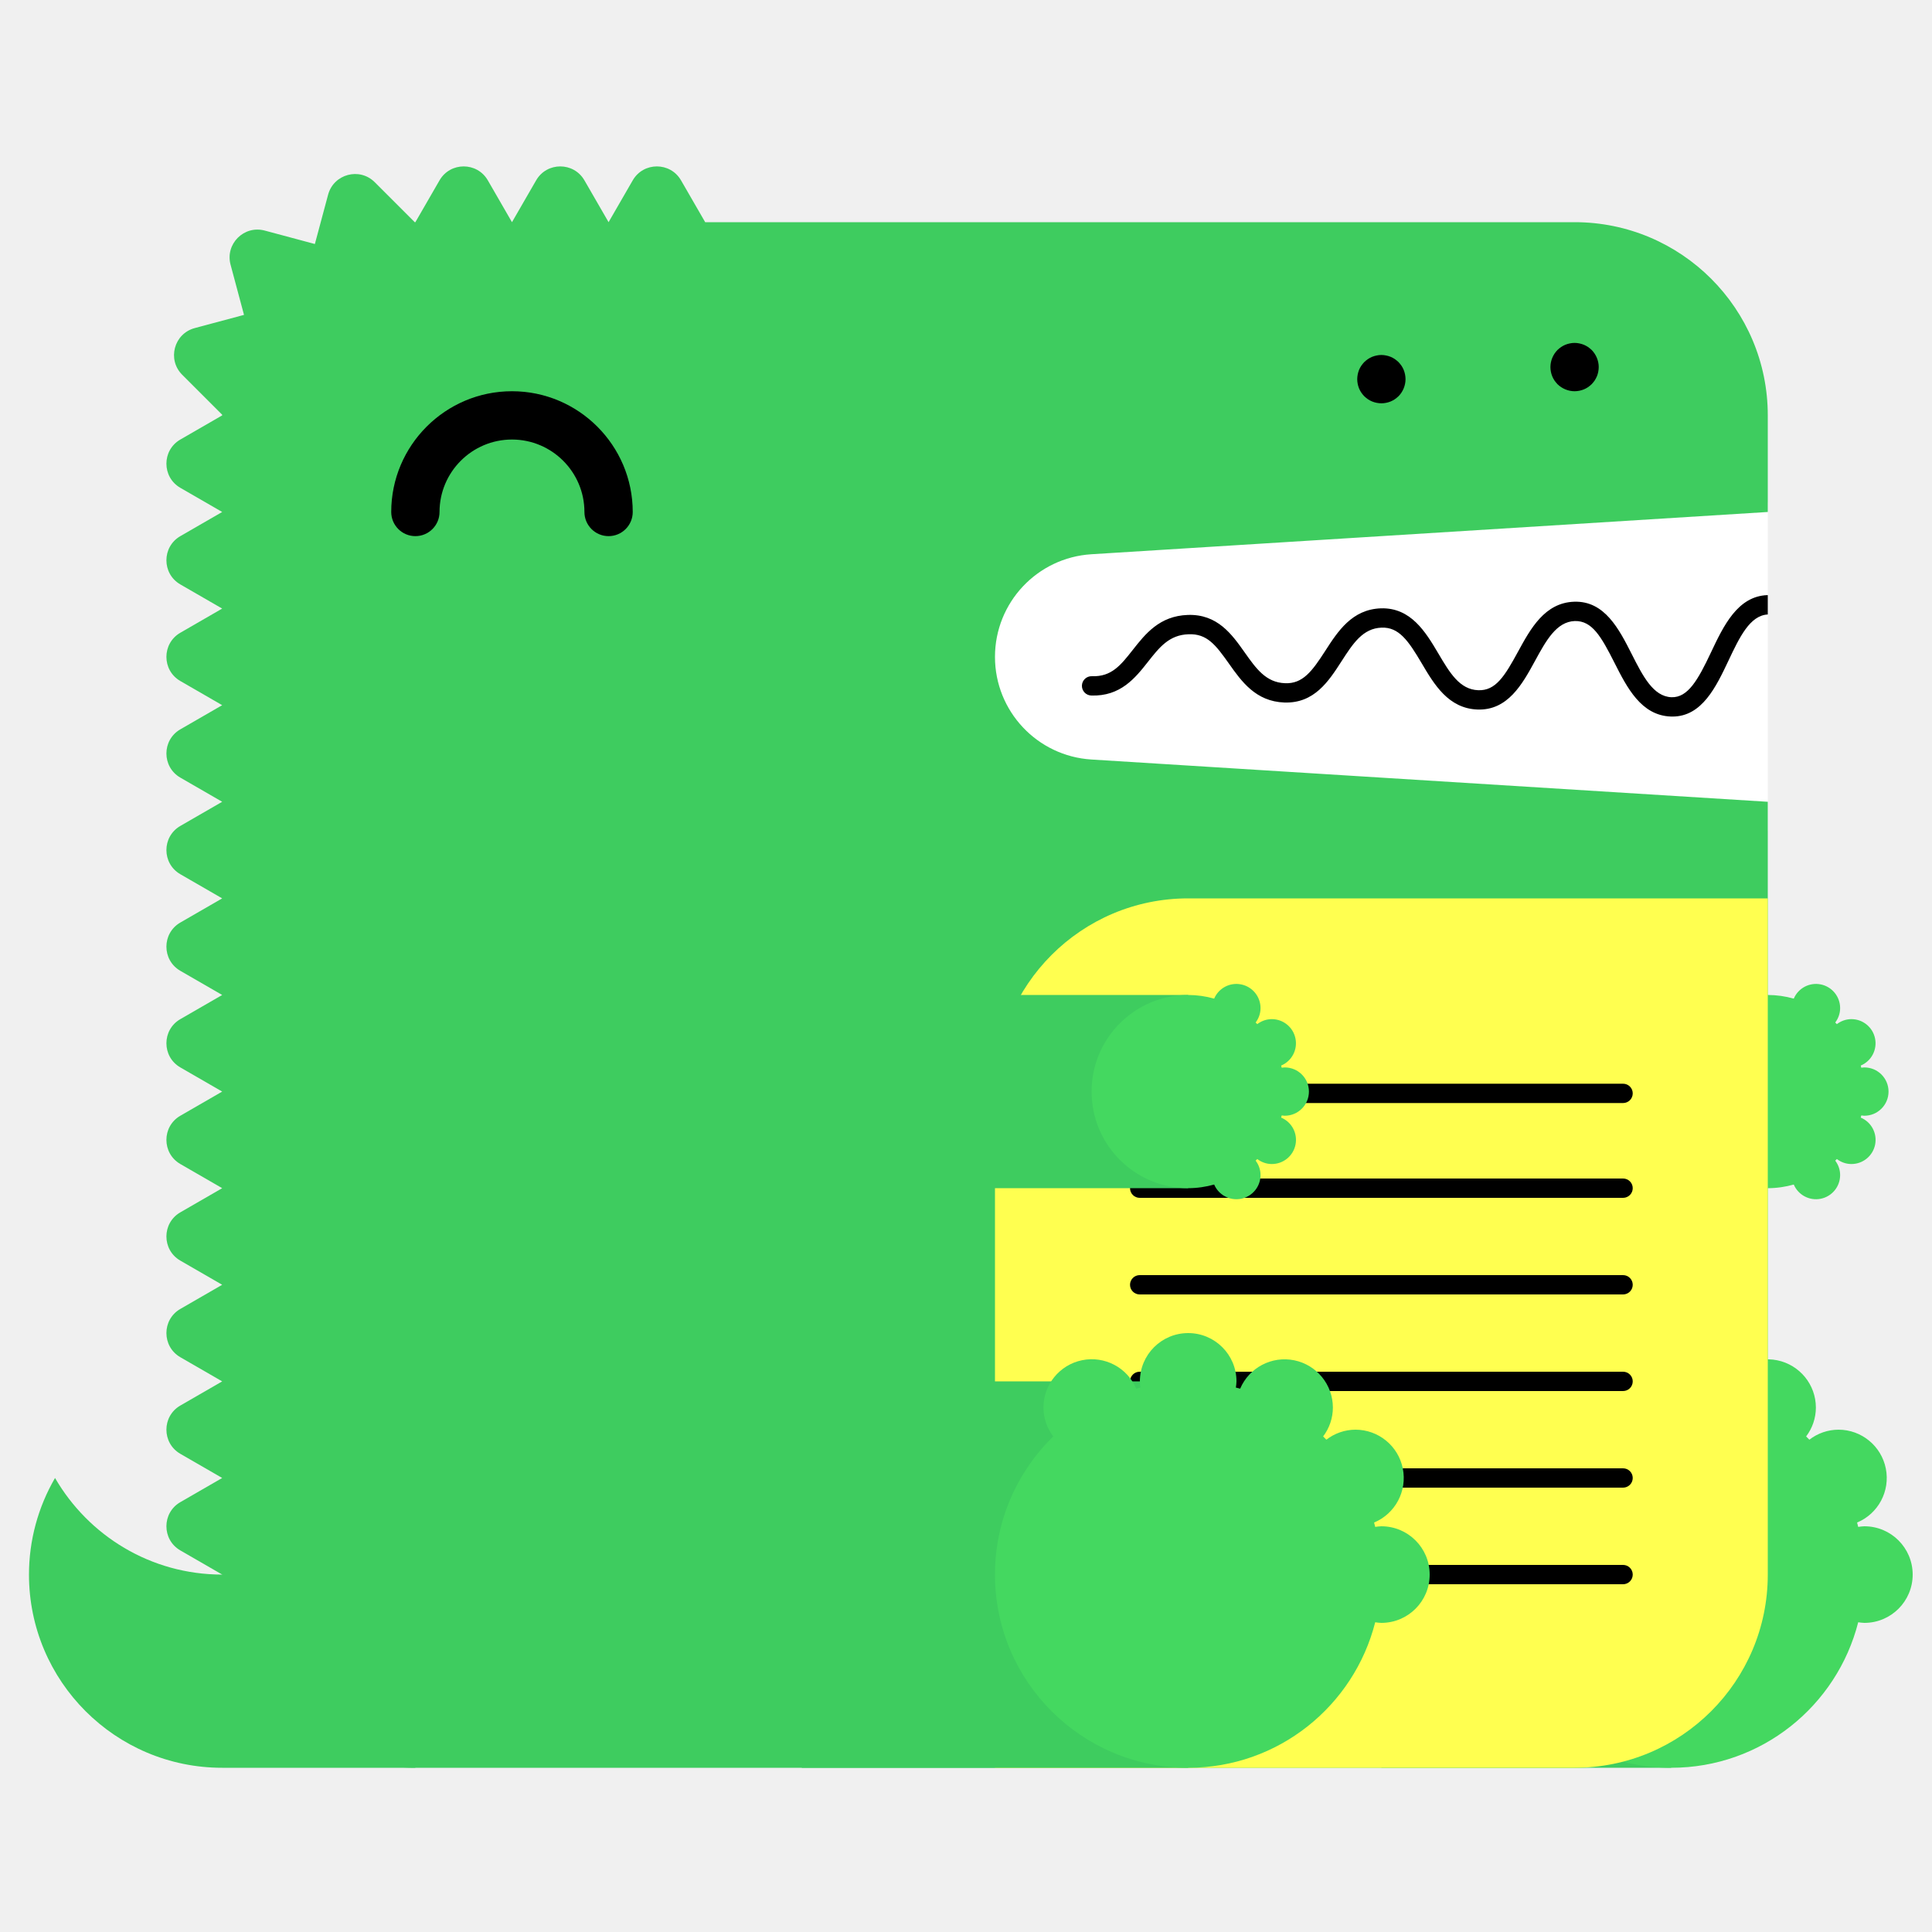
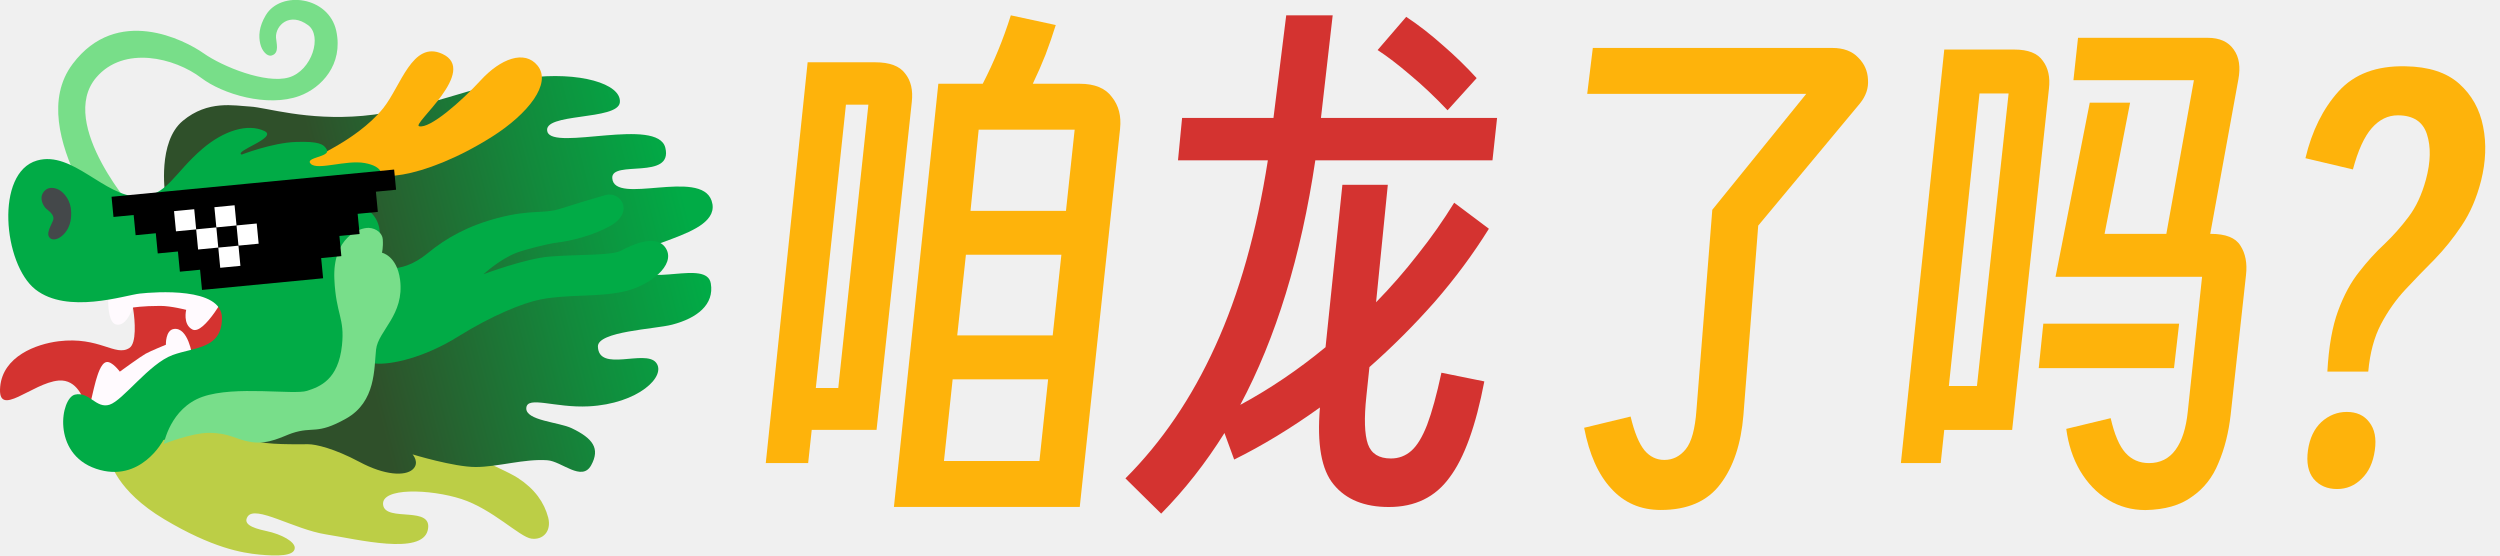
- <svg xmlns="http://www.w3.org/2000/svg" width="200" height="200" viewBox="0 0 200 200">
-   <g fill="none" fill-rule="evenodd">
-     <path fill="#FFF" d="M99 52h84v34H99z" />
-     <path d="M23 163c-7.398 0-13.843-4.027-17.303-10A19.886 19.886 0 0 0 3 163c0 11.046 8.954 20 20 20h20v-20H23z" fill="#3ECC5F" />
-     <path d="M112.98 57.376L183 53V43c0-11.046-8.954-20-20-20H73l-2.5-4.33c-1.112-1.925-3.889-1.925-5 0L63 23l-2.5-4.33c-1.111-1.925-3.889-1.925-5 0L53 23l-2.5-4.33c-1.111-1.925-3.889-1.925-5 0L43 23c-.022 0-.042.003-.065.003l-4.142-4.141c-1.57-1.571-4.252-.853-4.828 1.294l-1.369 5.104-5.192-1.392c-2.148-.575-4.111 1.389-3.535 3.536l1.39 5.193-5.102 1.367c-2.148.576-2.867 3.259-1.296 4.83l4.142 4.142c0 .021-.003.042-.003.064l-4.33 2.5c-1.925 1.111-1.925 3.889 0 5L23 53l-4.33 2.5c-1.925 1.111-1.925 3.889 0 5L23 63l-4.33 2.5c-1.925 1.111-1.925 3.889 0 5L23 73l-4.33 2.5c-1.925 1.111-1.925 3.889 0 5L23 83l-4.33 2.5c-1.925 1.111-1.925 3.889 0 5L23 93l-4.33 2.5c-1.925 1.111-1.925 3.889 0 5L23 103l-4.33 2.5c-1.925 1.111-1.925 3.889 0 5L23 113l-4.33 2.5c-1.925 1.111-1.925 3.889 0 5L23 123l-4.33 2.5c-1.925 1.111-1.925 3.889 0 5L23 133l-4.33 2.5c-1.925 1.111-1.925 3.889 0 5L23 143l-4.33 2.5c-1.925 1.111-1.925 3.889 0 5L23 153l-4.33 2.5c-1.925 1.111-1.925 3.889 0 5L23 163c0 11.046 8.954 20 20 20h120c11.046 0 20-8.954 20-20V83l-70.02-4.376A10.645 10.645 0 0 1 103 68c0-5.621 4.37-10.273 9.98-10.624" fill="#3ECC5F" />
-     <path fill="#3ECC5F" d="M143 183h30v-40h-30z" />
-     <path d="M193 158c-.219 0-.428.037-.639.064-.038-.15-.074-.301-.116-.451A5 5 0 0 0 190.32 148a4.96 4.96 0 0 0-3.016 1.036 26.531 26.531 0 0 0-.335-.336 4.955 4.955 0 0 0 1.011-2.987 5 5 0 0 0-9.599-1.959c-.148-.042-.297-.077-.445-.115.027-.211.064-.42.064-.639a5 5 0 0 0-5-5 5 5 0 0 0-5 5c0 .219.037.428.064.639-.148.038-.297.073-.445.115a4.998 4.998 0 0 0-9.599 1.959c0 1.125.384 2.151 1.011 2.987-3.717 3.632-6.031 8.693-6.031 14.3 0 11.046 8.954 20 20 20 9.339 0 17.16-6.41 19.361-15.064.211.027.42.064.639.064a5 5 0 0 0 5-5 5 5 0 0 0-5-5" fill="#44D860" />
-     <path fill="#3ECC5F" d="M153 123h30v-20h-30z" />
-     <path d="M193 115.5a2.5 2.5 0 1 0 0-5c-.109 0-.214.019-.319.032-.02-.075-.037-.15-.058-.225a2.501 2.501 0 0 0-.963-4.807c-.569 0-1.088.197-1.508.518a6.653 6.653 0 0 0-.168-.168c.314-.417.506-.931.506-1.494a2.5 2.5 0 0 0-4.8-.979A9.987 9.987 0 0 0 183 103c-5.522 0-10 4.478-10 10s4.478 10 10 10c.934 0 1.833-.138 2.69-.377a2.5 2.5 0 0 0 4.8-.979c0-.563-.192-1.077-.506-1.494.057-.055.113-.111.168-.168.42.321.939.518 1.508.518a2.5 2.5 0 0 0 .963-4.807c.021-.074.038-.15.058-.225.105.013.21.032.319.032" fill="#44D860" />
-     <path d="M63 55.5a2.5 2.5 0 0 1-2.5-2.5c0-4.136-3.364-7.5-7.5-7.5s-7.5 3.364-7.5 7.5a2.5 2.5 0 1 1-5 0c0-6.893 5.607-12.5 12.5-12.5S65.5 46.107 65.5 53a2.5 2.5 0 0 1-2.5 2.5" fill="#000" />
-     <path d="M103 183h60c11.046 0 20-8.954 20-20V93h-60c-11.046 0-20 8.954-20 20v70z" fill="#FFFF50" />
-     <path d="M168.02 124h-50.04a1 1 0 1 1 0-2h50.04a1 1 0 1 1 0 2m0 20h-50.04a1 1 0 1 1 0-2h50.04a1 1 0 1 1 0 2m0 20h-50.04a1 1 0 1 1 0-2h50.04a1 1 0 1 1 0 2m0-49.814h-50.04a1 1 0 1 1 0-2h50.04a1 1 0 1 1 0 2m0 19.814h-50.04a1 1 0 1 1 0-2h50.04a1 1 0 1 1 0 2m0 20h-50.04a1 1 0 1 1 0-2h50.04a1 1 0 1 1 0 2M183 61.611c-.012 0-.022-.006-.034-.005-3.09.105-4.552 3.196-5.842 5.923-1.346 2.85-2.387 4.703-4.093 4.647-1.889-.068-2.969-2.202-4.113-4.46-1.314-2.594-2.814-5.536-5.963-5.426-3.046.104-4.513 2.794-5.807 5.167-1.377 2.528-2.314 4.065-4.121 3.994-1.927-.07-2.951-1.805-4.136-3.813-1.321-2.236-2.848-4.75-5.936-4.664-2.994.103-4.465 2.385-5.763 4.4-1.373 2.13-2.335 3.428-4.165 3.351-1.973-.07-2.992-1.51-4.171-3.177-1.324-1.873-2.816-3.993-5.895-3.89-2.928.1-4.399 1.97-5.696 3.618-1.232 1.564-2.194 2.802-4.229 2.724a1 1 0 0 0-.072 2c3.017.101 4.545-1.8 5.872-3.487 1.177-1.496 2.193-2.787 4.193-2.855 1.926-.082 2.829 1.115 4.195 3.045 1.297 1.834 2.769 3.914 5.731 4.021 3.103.104 4.596-2.215 5.918-4.267 1.182-1.834 2.202-3.417 4.15-3.484 1.793-.067 2.769 1.35 4.145 3.681 1.297 2.197 2.766 4.686 5.787 4.796 3.125.108 4.634-2.62 5.949-5.035 1.139-2.088 2.214-4.06 4.119-4.126 1.793-.042 2.728 1.595 4.111 4.33 1.292 2.553 2.757 5.445 5.825 5.556l.169.003c3.064 0 4.518-3.075 5.805-5.794 1.139-2.41 2.217-4.68 4.067-4.773v-2z" fill="#000" />
-     <path fill="#3ECC5F" d="M83 183h40v-40H83z" />
-     <path d="M143 158c-.219 0-.428.037-.639.064-.038-.15-.074-.301-.116-.451A5 5 0 0 0 140.32 148a4.96 4.96 0 0 0-3.016 1.036 26.531 26.531 0 0 0-.335-.336 4.955 4.955 0 0 0 1.011-2.987 5 5 0 0 0-9.599-1.959c-.148-.042-.297-.077-.445-.115.027-.211.064-.42.064-.639a5 5 0 0 0-5-5 5 5 0 0 0-5 5c0 .219.037.428.064.639-.148.038-.297.073-.445.115a4.998 4.998 0 0 0-9.599 1.959c0 1.125.384 2.151 1.011 2.987-3.717 3.632-6.031 8.693-6.031 14.3 0 11.046 8.954 20 20 20 9.339 0 17.16-6.41 19.361-15.064.211.027.42.064.639.064a5 5 0 0 0 5-5 5 5 0 0 0-5-5" fill="#44D860" />
-     <path fill="#3ECC5F" d="M83 123h40v-20H83z" />
-     <path d="M133 115.5a2.5 2.5 0 1 0 0-5c-.109 0-.214.019-.319.032-.02-.075-.037-.15-.058-.225a2.501 2.501 0 0 0-.963-4.807c-.569 0-1.088.197-1.508.518a6.653 6.653 0 0 0-.168-.168c.314-.417.506-.931.506-1.494a2.5 2.5 0 0 0-4.8-.979A9.987 9.987 0 0 0 123 103c-5.522 0-10 4.478-10 10s4.478 10 10 10c.934 0 1.833-.138 2.69-.377a2.5 2.5 0 0 0 4.8-.979c0-.563-.192-1.077-.506-1.494.057-.055.113-.111.168-.168.42.321.939.518 1.508.518a2.5 2.5 0 0 0 .963-4.807c.021-.074.038-.15.058-.225.105.013.21.032.319.032" fill="#44D860" />
-     <path d="M143 41.75c-.16 0-.33-.02-.49-.05a2.52 2.52 0 0 1-.47-.14c-.15-.06-.29-.14-.431-.23-.13-.09-.259-.2-.38-.31-.109-.12-.219-.24-.309-.38s-.17-.28-.231-.43a2.619 2.619 0 0 1-.189-.96c0-.16.02-.33.05-.49.03-.16.08-.31.139-.47.061-.15.141-.29.231-.43.09-.13.2-.26.309-.38.121-.11.25-.22.38-.31.141-.09.281-.17.431-.23.149-.06.31-.11.47-.14.32-.07.65-.07.98 0 .159.03.32.08.47.14.149.06.29.14.43.23.13.09.259.2.38.31.11.12.22.25.31.38.09.14.17.28.23.43.06.16.11.31.14.47.029.16.05.33.05.49 0 .66-.271 1.31-.73 1.77-.121.11-.25.22-.38.31-.14.09-.281.17-.43.23a2.565 2.565 0 0 1-.96.19m20-1.25c-.66 0-1.3-.27-1.771-.73a3.802 3.802 0 0 1-.309-.38c-.09-.14-.17-.28-.231-.43a2.619 2.619 0 0 1-.189-.96c0-.66.27-1.3.729-1.77.121-.11.25-.22.38-.31.141-.09.281-.17.431-.23.149-.06.31-.11.47-.14.32-.07.66-.07.98 0 .159.03.32.08.47.14.149.06.29.14.43.23.13.09.259.2.38.31.459.47.73 1.11.73 1.77 0 .16-.021.33-.05.49-.03.16-.08.32-.14.47-.07.15-.14.29-.23.43-.09.13-.2.26-.31.38-.121.11-.25.22-.38.31-.14.09-.281.17-.43.23a2.565 2.565 0 0 1-.96.19" fill="#000" />
+ <svg xmlns="http://www.w3.org/2000/svg" version="1.1" viewBox="0 0 144 32">
+   <defs>
+     <linearGradient id="a" x1="131.42" x2="63.091" y1="52.368" y2="69.637" gradientUnits="userSpaceOnUse">
+       <stop stop-color="#01AB46" offset=".171" />
+       <stop stop-color="#128A3C" offset=".499" />
+       <stop stop-color="#2F502A" offset="1" />
+     </linearGradient>
+   </defs>
+   <g transform="matrix(3.7795 0 0 3.7795 -30 -700)">
+     <g transform="matrix(.34461 0 0 .34461 6.9373 146.14)">
+       <g transform="matrix(.26458 0 0 .26458 1.6881 108.27)">
+         <path d="m16.74 29.97c7.41-9.85 18.72-4 21.87-1.78 3.19 2.25 10.42 5.16 14.27 4.04 3.85-1.13 5.64-6.96 3.2-8.74-3.08-2.25-5.46 0.04-5.36 2.08 0.04 0.84 0.66 2.63-0.75 3-0.73 0.19-1.6-0.75-1.88-1.97s-0.26-2.8 0.94-4.79c2.51-4.16 10.52-3.14 11.77 2.66 1.2 5.62-2.49 9.51-6.14 10.85-5.38 1.98-12.9-0.32-16.42-3-4.45-3.39-12.95-5.47-17.55-0.09-6.66 7.79 6.76 22.71 6.76 22.71l-5.26 4.13s-1.5-2.91-4.6-9.48c-2.92-6.18-5.21-13.83-0.85-19.62z" fill="#78de89" />
+         <path d="m38.04 65.17-12.2 1.69s0.75 2.44 1.03 4.22 0.58 5.59-0.66 6.38c-2.35 1.5-4.97-1.97-11.83-1.13-3.78 0.47-9.29 2.53-9.76 7.6-0.5 5.45 5.34-0.64 9.76-1.03 3.19-0.28 4.22 3.38 4.22 3.38s7.88 6.66 8.35 5.73c0.47-0.94 22.52-17.74 22.52-17.74z" fill="#d43330" />
+         <path d="m22.75 67.42s-0.56 5.63 1.22 6.1 2.82-2.82 2.82-2.82 1.6-0.28 4.6-0.28c1.79 0 4.32 0.66 4.32 0.66s-0.6 2.43 1.03 3.28c1.97 1.03 5.91-6.38 5.91-6.38l-14.08-2.44z" fill="#fffafe" />
+         <path d="m19.37 88.16s0.94-4.22 1.22-5.16 0.84-3 1.78-3.19 2.25 1.6 2.25 1.6 3.47-2.53 4.32-3 3.38-1.5 3.38-1.5-0.09-2.41 1.31-2.63c2.44-0.38 3.1 4.5 3.1 4.5l-10.7 11.17z" fill="#fffafe" />
+         <path d="m23.03 96.37s0.99 4.93 9.01 9.71 12.95 5.63 15.91 5.91 5.91 0.28 5.91-1.13c0-1.02-2.11-2.25-4.79-2.82-2.67-0.56-3.8-1.27-3.1-2.39 1.27-2.02 7.74 2.11 13.09 2.96 5.35 0.84 16.05 3.52 17.03-0.7s-7.04-1.27-7.46-4.22c-0.42-2.96 7.88-2.67 13.09-0.99 5.21 1.69 9.71 6.34 11.68 6.62s3.4-1.26 2.82-3.52c-0.66-2.53-2.25-4.79-5.07-6.62s-15.91-7.18-15.91-7.18l-28.7-2.1-10.56 0.28z" fill="#bcce46" />
+         <path d="m32.18 51.6s-1.27-8.59 2.96-12.11 8.59-2.53 11.26-2.39 9.43 2.39 18.86 1.55c10.02-0.9 18.72-5.21 27.45-6.34s15.77 0.99 15.49 4.08c-0.28 3.1-13.09 1.69-12.11 4.93 0.99 3.24 18.44-2.53 19.71 2.67 1.33 5.47-9.06 1.98-8.87 5.07 0.28 4.65 14.78-1.69 16.61 3.8 2.11 6.34-15.49 7.04-13.23 10.84 2.25 3.8 12.39-1.13 13.09 2.96 0.61 3.54-2.3 5.82-6.48 6.9-2.89 0.75-12.47 1.11-12.39 3.66 0.14 4.36 7.88 0.42 9.71 2.67s-2.96 6.9-11.26 7.32c-5.64 0.29-10.28-1.83-10.42 0.28s5.44 2.34 7.6 3.38c3.52 1.69 4.79 3.38 3.24 6.19-1.55 2.82-4.92-0.67-7.32-0.84-3.8-0.28-8.31 1.13-11.97 1.13s-10.56-2.11-10.56-2.11 1.27 1.41 0 2.53-4.65 0.99-8.87-1.27c-4.22-2.25-7.32-2.96-8.59-2.96s-7.58 0.13-8.68-0.61c-8.73-5.91 3.89-36.56 3.89-36.56z" fill="url(#a)" />
+         <path d="m54.94 46.58s9.1-3.47 13.7-9.2c2.94-3.66 4.88-11.36 9.85-9.1 6.2 2.81-5.12 11.77-3.85 12.11 1.78 0.47 7.04-4.13 10.32-7.7s7.3-5.13 9.48-2.44c2.44 3-1.6 8.07-7.51 11.83-5.91 3.75-11.39 5.76-15.02 6.38-3.85 0.66-11.17 0.75-11.17 0.75l-7.13-0.19z" fill="#feb30b" />
+         <path d="m67.51 63.71s3.73 1.9 8.59-2.11c3.02-2.49 6.69-4.58 11.83-5.91 5.42-1.41 7.53-0.63 10.21-1.48 2.67-0.84 5.9-1.83 7.67-2.32 2.53-0.7 4.95 2.87 0.7 5.21-2.82 1.55-6.41 2.46-8.87 2.75-1.41 0.16-5.29 1.15-6.66 1.67-2.82 1.06-5.58 3.61-5.58 3.61s7.05-2.65 11.12-2.96c4.93-0.38 10.35-0.14 11.9-0.99 1.55-0.84 5.98-3.03 7.53-0.28 1.53 2.71-2.67 6.12-7.04 7.11s-9.36 0.42-14.01 1.34c-2.85 0.56-8.09 2.67-13.73 6.19-5.63 3.52-11.26 4.79-13.94 4.5-2.67-0.28-7.6 6.76-7.6 6.76l-16.33 2.11-11.4 3.94s-3.8 7.32-11.26 4.79-5.91-11.83-3.52-12.39 3.52 2.39 5.77 1.69 6.61-6.86 10.56-8.31c3.66-1.34 8.24-0.99 8.24-6.19s-11.19-4.36-13.73-4.08c-2.53 0.28-12.11 3.52-17.46-0.7s-6.78-19.52 0.28-21.54c5.91-1.69 11.26 6.05 17.03 6.05 4.65 0 5.84-3.94 10.63-8.02 3.53-3.01 7.53-4.29 10.35-2.96 2.34 1.11-5.21 3.38-3.8 3.94 0 0 5.07-1.97 9.01-2.11s4.72 0.38 5.21 1.27c0.7 1.27-3.8 1.27-2.67 2.39 1.13 1.13 5.91-0.7 9.01-0.14s3.1 2.11 2.39 2.67c-0.7 0.56-5.56 1.55-5.63 2.96-0.05 0.98 3.04 1.21 4.58 2.96 1.55 1.76 1.27 4.22 1.13 5.49-0.16 1.26-0.51 3.09-0.51 3.09z" fill="#01ab46" />
+         <path d="m46.26 52.03c-3.02 0.34-8.52-4.43-11.47 2.67-2.39 5.76 5.8 10 10.84 6.12 2.3-1.76 3.59-4.01 5.35-5.77 1.16-1.16 2.67-1.99 3.03-3.1 0.62-1.96-4.59-0.27-7.75 0.08z" fill="#78de8a" />
+         <path d="m31.97 93.49s1.06-5.98 6.48-7.88 15.27-0.28 17.46-0.99c2.18-0.7 5.23-1.87 5.84-7.6 0.49-4.65-0.99-5.07-1.27-11.05-0.33-6.97 4.22-8.67 5.77-8.59 1.27 0.07 2.25 0.92 2.32 1.9 0.1 1.42-0.14 2.25-0.14 2.25s2.5 0.5 3.03 4.5c0.77 5.91-3.66 8.52-4.01 11.68-0.35 3.17 0 8.73-5 11.54s-5.44 1.24-9.08 2.46c-1.43 0.48-3.87 1.9-6.69 1.48s-3.59-1.55-7.25-1.55c-2.83 0.02-7.46 1.85-7.46 1.85z" fill="#78de8a" />
+         <path d="m42.6 58.24c-1.22 1.48-3.64 1.82-5.12 0.87-1.53-0.98-1.35-3.63 0.09-5.35 1.45-1.72 3.81-2.02 5.21-0.84 1.4 1.17 1.25 3.59-0.18 5.32z" fill="#2a2c33" />
+         <path d="m12 51.23c-1.07 1.19-0.05 2.63 0.33 2.96s1.36 0.99 1.17 1.78c-0.19 0.8-1.41 2.39-0.52 3.14s3.19-0.66 3.47-3.33-0.89-3.85-1.5-4.41c-0.6-0.56-2.06-1.13-2.95-0.14z" fill="#44484a" />
+       </g>
+       <g transform="matrix(.4217 -.040593 .040593 .4217 -21.447 61.053)">
+         <path d="m55 150v2.117h2.117v2.117h2.117v2.117h2.117v2.117h2.117v2.117h12.7v-2.117h2.117v-2.117h2.117v-2.117h2.117v-2.117h2.117v-2.117h-14.817z" stroke-width=".265" />
+         <g fill="#fff">
+           <path d="m67.7 156.35h-2.117v2.117h2.117v-1.058z" />
+           <path d="m67.7 154.23v2.117h2.117v-2.117h-1.058z" />
+           <path d="m65.583 154.23h2.117v-2.117h-2.117v1.058z" />
+           <path d="m63.466 154.23v2.117h2.117v-2.117h-1.058z" />
+           <path d="m61.35 152.12v2.117h2.117v-2.117h-1.058z" />
+         </g>
+       </g>
+     </g>
+     <g transform="matrix(.34461 0 0 .34461 -5.2603 156.35)" stroke-width=".265" aria-label="咱龙了吗？">
+       <path d="m87.833 89.436-1.784 16.73-8.218 1e-5 1.964-18.717h1.964c0.497-0.963 0.911-1.972 1.242-3.025l1.987 0.429c-0.135 0.436-0.286 0.873-0.452 1.31-0.166 0.421-0.354 0.85-0.564 1.287h2.077c0.662 0 1.136 0.196 1.422 0.587 0.301 0.376 0.421 0.843 0.361 1.4zm-13.795 14.788h-1.874l1.851-17.724h2.98c0.647 0 1.091 0.166 1.332 0.497 0.256 0.316 0.354 0.738 0.294 1.264l-1.558 14.495h-2.867zm0.339-3.319h0.993l1.332-12.531h-0.993zm6.841-7.835h4.222l0.384-3.59h-4.245zm-0.587 5.509h4.222l0.384-3.567h-4.222zm-0.587 5.554h4.222l0.384-3.612h-4.222z" fill="#feb30b" />
+       <path d="m89.649 106.46-1.58-1.558q2.416-2.416 3.974-5.848 1.58-3.454 2.325-8.218h-3.974l0.181-1.874h4.041l0.564-4.538h2.055l-0.519 4.538h7.789l-0.203 1.874h-7.835q-0.948 6.367-3.319 10.815 1.964-1.061 3.771-2.551l0.745-7.18h2.009l-0.519 5.193q0.993-1.016 1.851-2.122 0.881-1.106 1.603-2.28l1.535 1.151q-1.039 1.671-2.393 3.229-1.355 1.535-2.89 2.89l-0.135 1.287q-0.158 1.468 0.068 2.122 0.226 0.632 1.016 0.632 0.519 0 0.903-0.339t0.7-1.151q0.316-0.835 0.632-2.303l1.897 0.384q-0.564 2.958-1.535 4.245-0.948 1.31-2.687 1.31-1.626 0-2.438-0.993-0.813-0.971-0.61-3.409-1.919 1.377-3.793 2.303l-0.429-1.174q-1.242 1.987-2.8 3.567zm13.953-19.259-1.287 1.422q-0.835-0.881-1.648-1.558-0.79-0.677-1.445-1.106l1.264-1.468q0.79 0.519 1.603 1.242 0.813 0.7 1.513 1.468z" fill="#d43330" />
+       <g fill="#feb30b">
+         <path d="m115.4 102.1q-0.158 1.919-1.016 3.048-0.858 1.151-2.642 1.151-1.332 0-2.19-0.948-0.858-0.926-1.197-2.687l2.055-0.497q0.248 1.039 0.61 1.49 0.361 0.429 0.881 0.429 0.564 0 0.948-0.474 0.384-0.474 0.474-1.738l0.7-8.851 4.154-5.125h-9.686l0.248-2.032h10.589q0.745 0 1.151 0.429 0.406 0.406 0.429 0.971 0.045 0.564-0.361 1.061l-4.493 5.396z" />
+         <path d="m132.5 88.285-1.129 5.803h2.732l1.219-6.796h-5.328l0.203-1.874h5.735q0.79 0 1.151 0.519 0.361 0.497 0.203 1.332l-1.242 6.819h0.023q0.993 0 1.31 0.519 0.339 0.519 0.248 1.31l-0.677 6.164q-0.135 1.197-0.542 2.145-0.384 0.948-1.174 1.49-0.768 0.564-2.055 0.587-0.903 0-1.648-0.452-0.745-0.452-1.242-1.287-0.474-0.813-0.61-1.851l1.964-0.474q0.248 1.084 0.655 1.535t1.039 0.452q0.745 0 1.174-0.587 0.429-0.587 0.542-1.693l0.632-5.96h-6.48l1.513-7.699zm-8.376 15.94h-1.761l1.919-18.288h3.093q0.926 0 1.264 0.497 0.361 0.474 0.271 1.242l-1.626 15.082h-3.003zm0.361-3.409h1.242l1.4-12.937h-1.287zm10.183-2.755-0.226 1.964h-5.983l0.203-1.964z" />
+         <path d="m143.03 100.18h-1.806q0.09-1.648 0.474-2.687 0.384-1.039 0.926-1.716 0.542-0.7 1.129-1.242 0.587-0.564 1.061-1.197 0.497-0.655 0.768-1.648 0.316-1.174 0.045-2.009-0.271-0.835-1.287-0.835-0.655 0-1.151 0.564-0.497 0.564-0.835 1.829l-2.1-0.497q0.429-1.806 1.468-2.958 1.039-1.151 2.958-1.106 1.535 0.023 2.371 0.768 0.835 0.745 1.061 1.897 0.226 1.129-0.09 2.393-0.294 1.151-0.858 1.987-0.542 0.813-1.197 1.49-0.655 0.655-1.287 1.332t-1.084 1.535q-0.452 0.858-0.564 2.1zm-1.377 5.193q-0.655 0-1.039-0.452-0.361-0.452-0.248-1.264 0.113-0.79 0.587-1.242 0.497-0.452 1.129-0.452 0.655 0 0.993 0.452 0.361 0.452 0.248 1.242-0.113 0.813-0.587 1.264-0.452 0.452-1.084 0.452z" />
+       </g>
+     </g>
  </g>
</svg>
